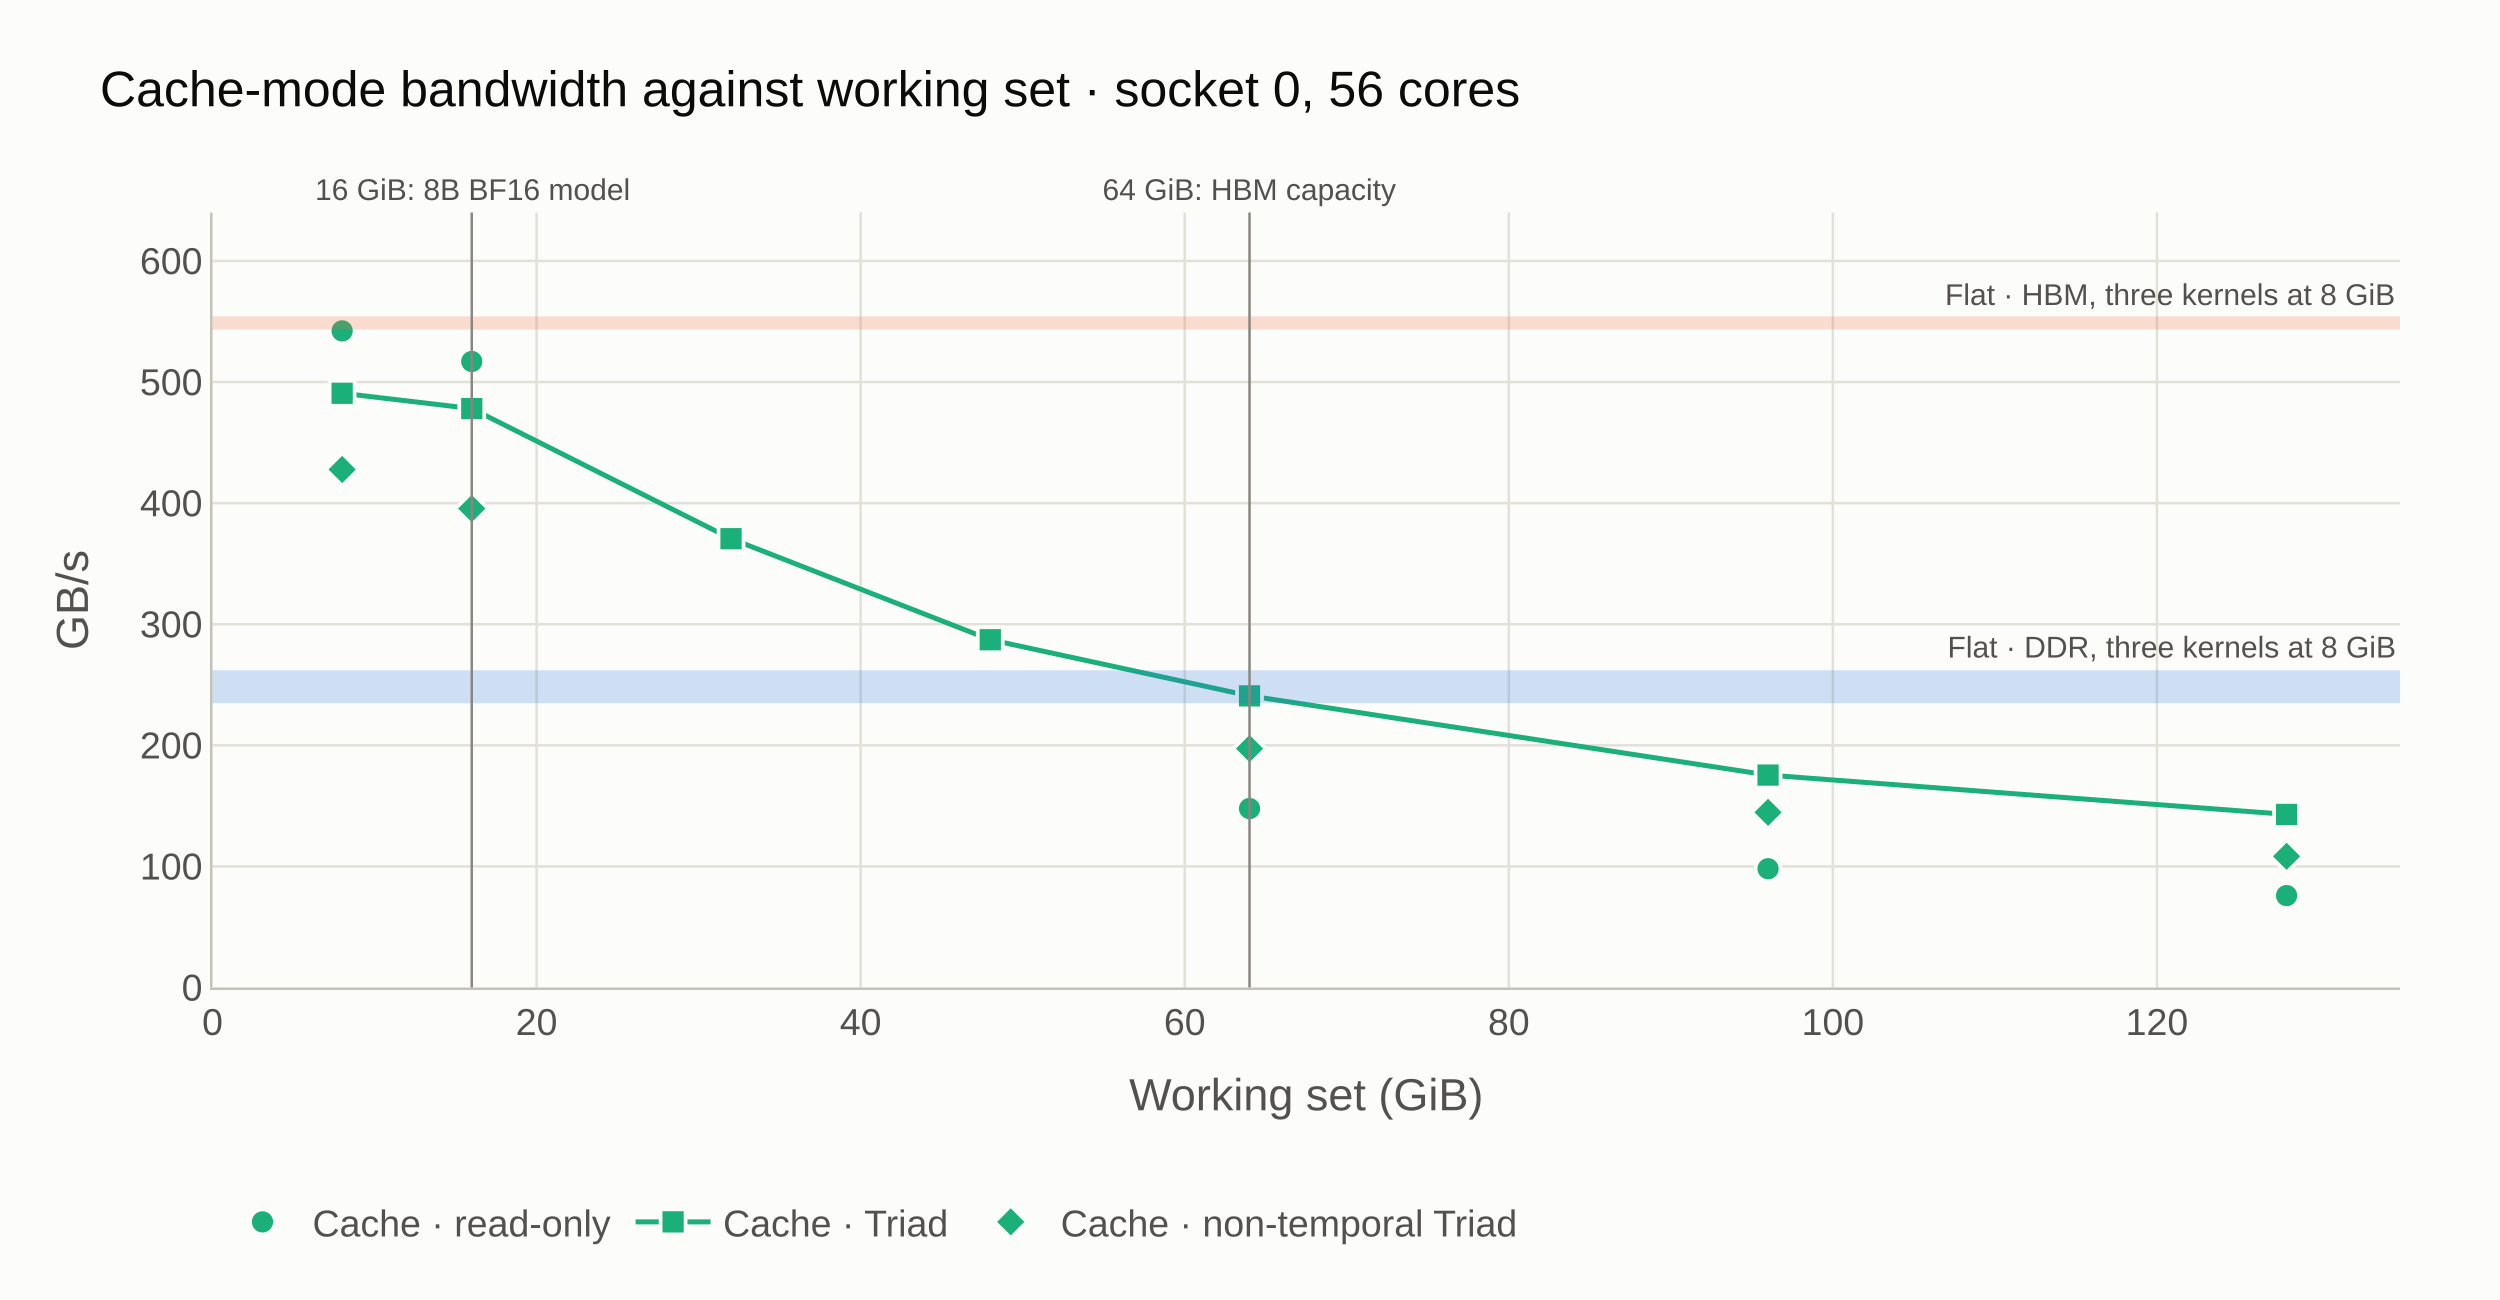
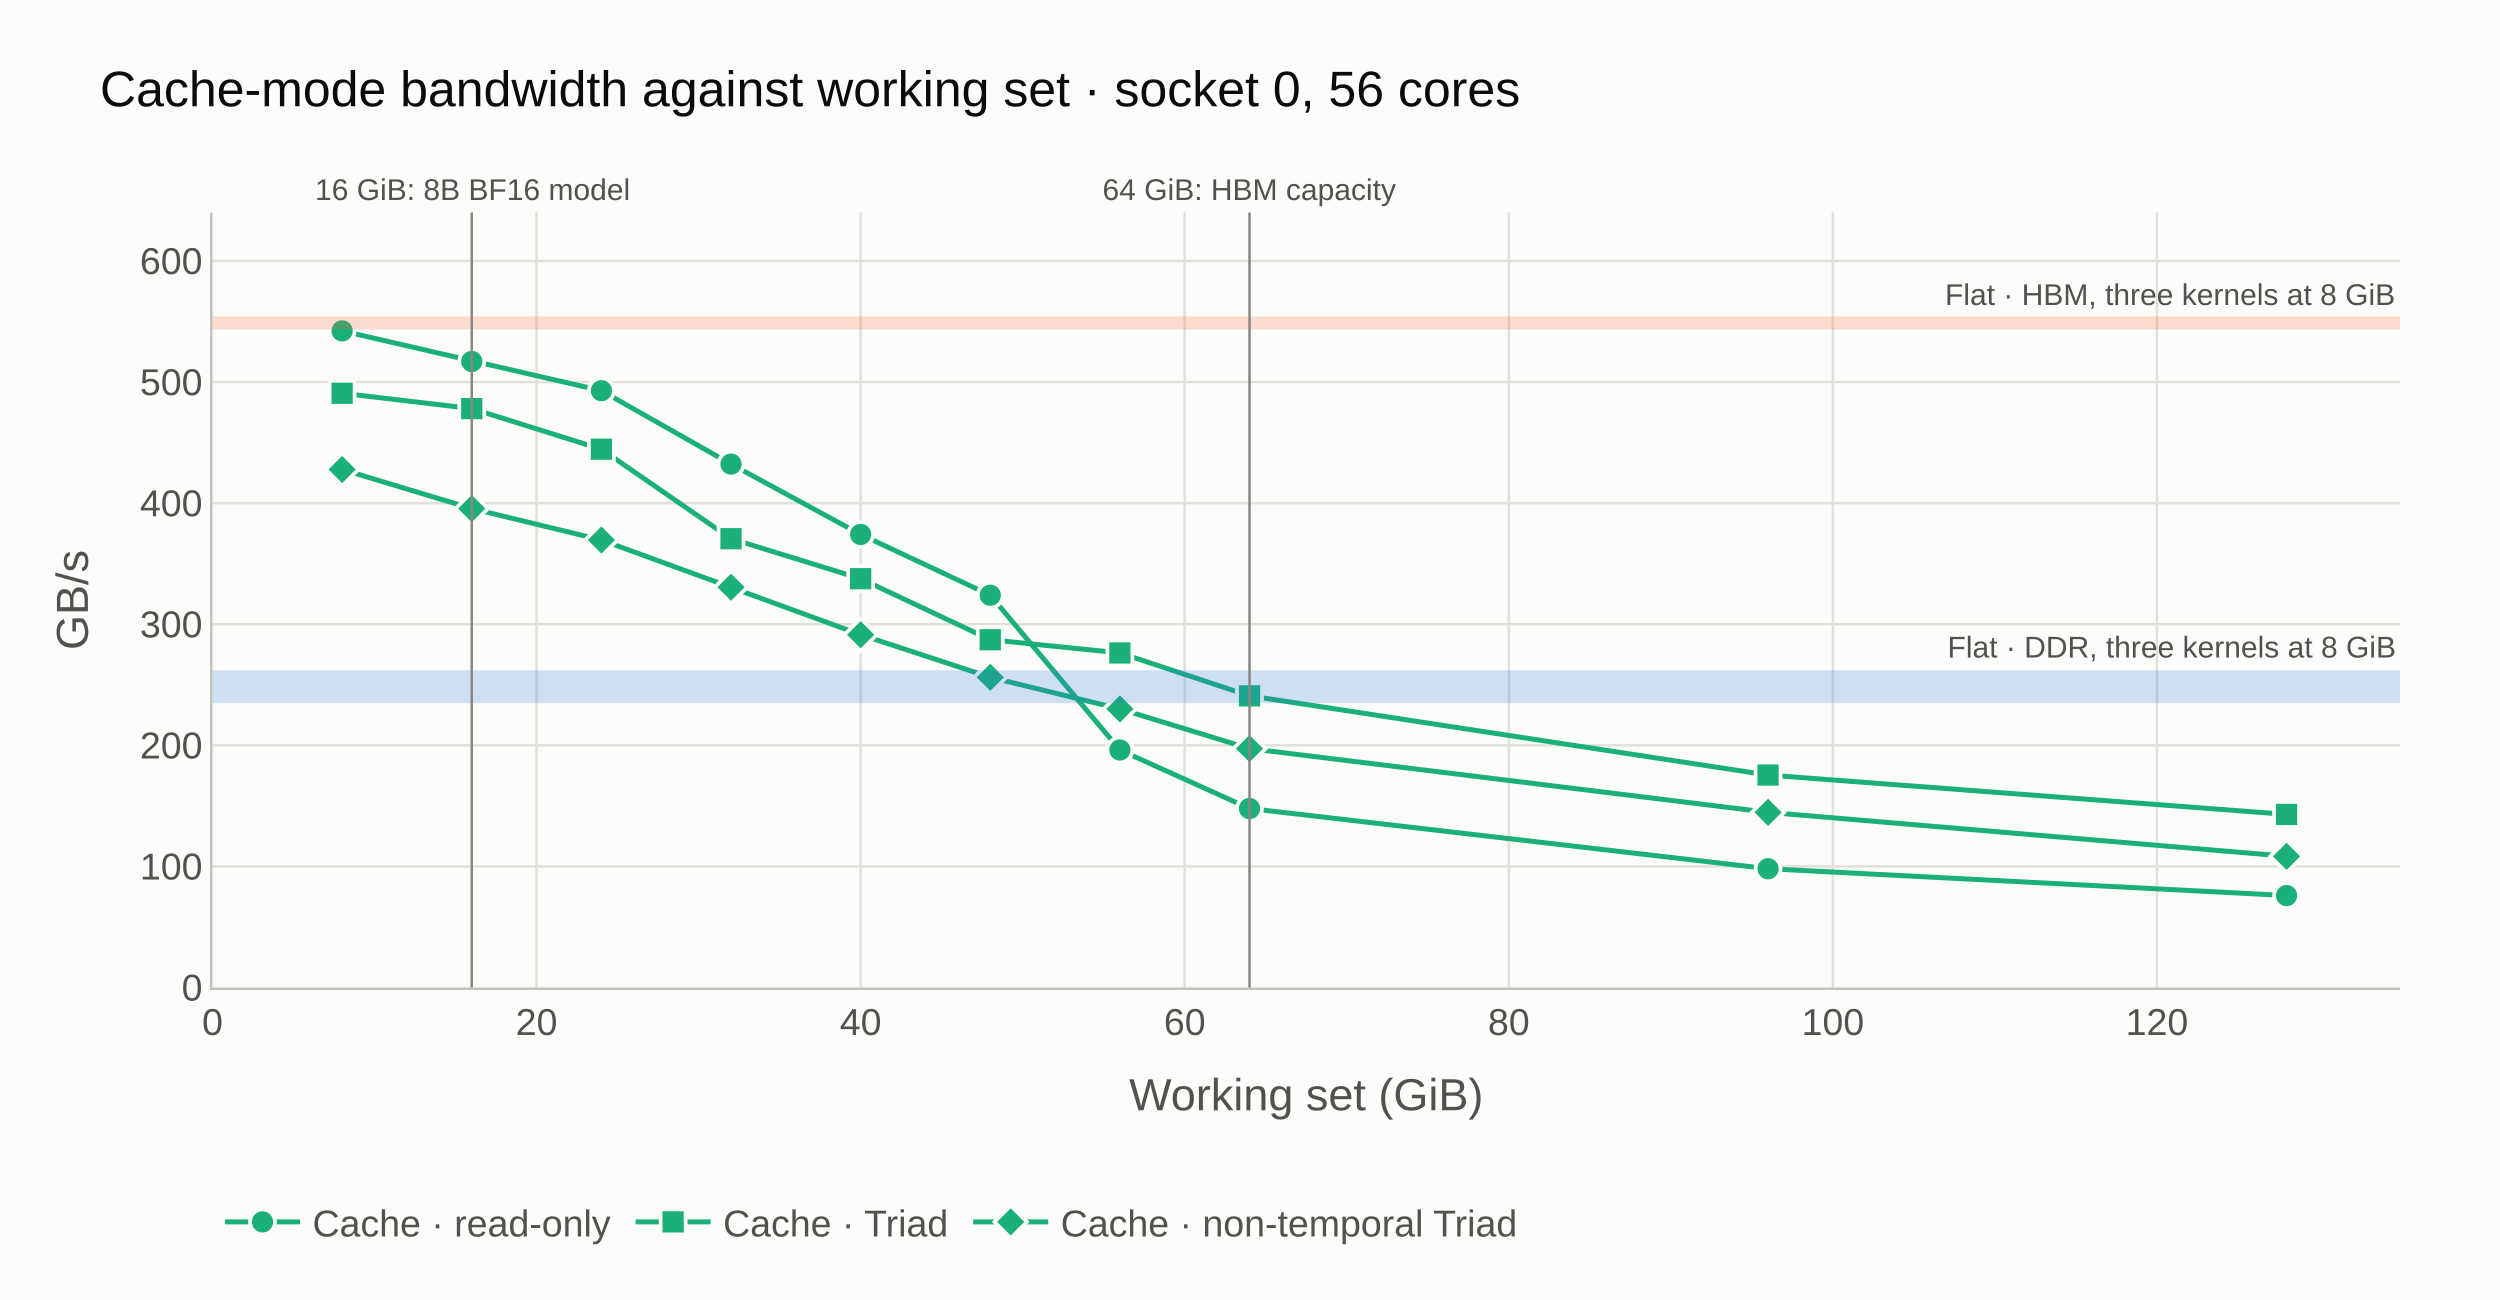
<svg xmlns="http://www.w3.org/2000/svg" class="main-svg" width="1000" height="520" style="" viewBox="0 0 1000 520">
  <rect x="0" y="0" width="1000" height="520" style="fill: rgb(252, 252, 251); fill-opacity: 1;" />
-   <defs id="defs-18e2f0">
+   <defs id="defs-80854f">
    <g class="clips">
-       <clipPath id="clip18e2f0xyplot" class="plotclip">
+       <clipPath id="clip80854fxyplot" class="plotclip">
        <rect width="875" height="310" />
      </clipPath>
-       <clipPath class="axesclip" id="clip18e2f0x">
+       <clipPath class="axesclip" id="clip80854fx">
        <rect x="85" y="0" width="875" height="520" />
      </clipPath>
-       <clipPath class="axesclip" id="clip18e2f0y">
+       <clipPath class="axesclip" id="clip80854fy">
        <rect x="0" y="85" width="1000" height="310" />
      </clipPath>
-       <clipPath class="axesclip" id="clip18e2f0xy">
+       <clipPath class="axesclip" id="clip80854fxy">
        <rect x="85" y="85" width="875" height="310" />
      </clipPath>
    </g>
    <g class="gradients" />
    <g class="patterns" />
  </defs>
  <g class="bglayer" />
  <g class="layer-below">
    <g class="imagelayer" />
    <g class="shapelayer" />
  </g>
  <g class="cartesianlayer">
    <g class="subplot xy">
      <g class="layer-subplot">
        <g class="shapelayer" />
        <g class="imagelayer" />
      </g>
      <g class="minor-gridlayer">
        <g class="x" />
        <g class="y" />
      </g>
      <g class="gridlayer">
        <g class="x">
          <path class="xgrid crisp" transform="translate(214.63,0)" d="M0,85v310" style="stroke: rgb(225, 224, 217); stroke-opacity: 1; stroke-width: 1px;" />
          <path class="xgrid crisp" transform="translate(344.26,0)" d="M0,85v310" style="stroke: rgb(225, 224, 217); stroke-opacity: 1; stroke-width: 1px;" />
          <path class="xgrid crisp" transform="translate(473.89,0)" d="M0,85v310" style="stroke: rgb(225, 224, 217); stroke-opacity: 1; stroke-width: 1px;" />
          <path class="xgrid crisp" transform="translate(603.52,0)" d="M0,85v310" style="stroke: rgb(225, 224, 217); stroke-opacity: 1; stroke-width: 1px;" />
          <path class="xgrid crisp" transform="translate(733.15,0)" d="M0,85v310" style="stroke: rgb(225, 224, 217); stroke-opacity: 1; stroke-width: 1px;" />
          <path class="xgrid crisp" transform="translate(862.78,0)" d="M0,85v310" style="stroke: rgb(225, 224, 217); stroke-opacity: 1; stroke-width: 1px;" />
        </g>
        <g class="y">
          <path class="ygrid crisp" transform="translate(0,346.56)" d="M85,0h875" style="stroke: rgb(225, 224, 217); stroke-opacity: 1; stroke-width: 1px;" />
          <path class="ygrid crisp" transform="translate(0,298.13)" d="M85,0h875" style="stroke: rgb(225, 224, 217); stroke-opacity: 1; stroke-width: 1px;" />
          <path class="ygrid crisp" transform="translate(0,249.69)" d="M85,0h875" style="stroke: rgb(225, 224, 217); stroke-opacity: 1; stroke-width: 1px;" />
          <path class="ygrid crisp" transform="translate(0,201.25)" d="M85,0h875" style="stroke: rgb(225, 224, 217); stroke-opacity: 1; stroke-width: 1px;" />
          <path class="ygrid crisp" transform="translate(0,152.81)" d="M85,0h875" style="stroke: rgb(225, 224, 217); stroke-opacity: 1; stroke-width: 1px;" />
          <path class="ygrid crisp" transform="translate(0,104.38)" d="M85,0h875" style="stroke: rgb(225, 224, 217); stroke-opacity: 1; stroke-width: 1px;" />
        </g>
      </g>
      <g class="zerolinelayer" />
      <g class="layer-between">
        <g class="shapelayer" />
        <g class="imagelayer" />
      </g>
      <path class="xlines-below" />
      <path class="ylines-below" />
      <g class="overlines-below" />
      <g class="xaxislayer-below" />
      <g class="yaxislayer-below" />
      <g class="overaxes-below" />
      <g class="overplot">
-         <g class="xy" transform="translate(85,85)" clip-path="url(#clip18e2f0xyplot)">
+         <g class="xy" transform="translate(85,85)" clip-path="url(#clip80854fxyplot)">
          <g class="scatterlayer mlayer">
-             <g class="trace scatter tracef518f9" style="stroke-miterlimit: 2; opacity: 1;">
+             <g class="trace scatter trace7feeee" style="stroke-miterlimit: 2; opacity: 1;">
              <g class="fills" />
              <g class="errorbars" />
-               <g class="lines" />
+               <g class="lines">
+                 <path class="js-line" d="M51.85,47.36L155.56,71.28L207.41,100.64L259.26,128.78L311.11,153.09L362.96,214.99L414.81,238.42L622.22,262.49L829.63,273.23" style="vector-effect: none; fill: none; stroke: rgb(27, 175, 122); stroke-opacity: 1; stroke-width: 2px; opacity: 1;" />
+               </g>
              <g class="points">
                <path class="point" transform="translate(51.85,47.36)" d="M5,0A5,5 0 1,1 0,-5A5,5 0 0,1 5,0Z" style="opacity: 1; stroke-width: 1.5px; fill: rgb(27, 175, 122); fill-opacity: 1; stroke: rgb(252, 252, 251); stroke-opacity: 1;" />
                <path class="point" transform="translate(103.7,59.59)" d="M5,0A5,5 0 1,1 0,-5A5,5 0 0,1 5,0Z" style="opacity: 1; stroke-width: 1.5px; fill: rgb(27, 175, 122); fill-opacity: 1; stroke: rgb(252, 252, 251); stroke-opacity: 1;" />
+                 <path class="point" transform="translate(155.56,71.28)" d="M5,0A5,5 0 1,1 0,-5A5,5 0 0,1 5,0Z" style="opacity: 1; stroke-width: 1.5px; fill: rgb(27, 175, 122); fill-opacity: 1; stroke: rgb(252, 252, 251); stroke-opacity: 1;" />
+                 <path class="point" transform="translate(207.41,100.64)" d="M5,0A5,5 0 1,1 0,-5A5,5 0 0,1 5,0Z" style="opacity: 1; stroke-width: 1.5px; fill: rgb(27, 175, 122); fill-opacity: 1; stroke: rgb(252, 252, 251); stroke-opacity: 1;" />
+                 <path class="point" transform="translate(259.26,128.78)" d="M5,0A5,5 0 1,1 0,-5A5,5 0 0,1 5,0Z" style="opacity: 1; stroke-width: 1.5px; fill: rgb(27, 175, 122); fill-opacity: 1; stroke: rgb(252, 252, 251); stroke-opacity: 1;" />
+                 <path class="point" transform="translate(311.11,153.09)" d="M5,0A5,5 0 1,1 0,-5A5,5 0 0,1 5,0Z" style="opacity: 1; stroke-width: 1.5px; fill: rgb(27, 175, 122); fill-opacity: 1; stroke: rgb(252, 252, 251); stroke-opacity: 1;" />
+                 <path class="point" transform="translate(362.96,214.99)" d="M5,0A5,5 0 1,1 0,-5A5,5 0 0,1 5,0Z" style="opacity: 1; stroke-width: 1.5px; fill: rgb(27, 175, 122); fill-opacity: 1; stroke: rgb(252, 252, 251); stroke-opacity: 1;" />
                <path class="point" transform="translate(414.81,238.42)" d="M5,0A5,5 0 1,1 0,-5A5,5 0 0,1 5,0Z" style="opacity: 1; stroke-width: 1.5px; fill: rgb(27, 175, 122); fill-opacity: 1; stroke: rgb(252, 252, 251); stroke-opacity: 1;" />
                <path class="point" transform="translate(622.22,262.49)" d="M5,0A5,5 0 1,1 0,-5A5,5 0 0,1 5,0Z" style="opacity: 1; stroke-width: 1.5px; fill: rgb(27, 175, 122); fill-opacity: 1; stroke: rgb(252, 252, 251); stroke-opacity: 1;" />
                <path class="point" transform="translate(829.63,273.23)" d="M5,0A5,5 0 1,1 0,-5A5,5 0 0,1 5,0Z" style="opacity: 1; stroke-width: 1.5px; fill: rgb(27, 175, 122); fill-opacity: 1; stroke: rgb(252, 252, 251); stroke-opacity: 1;" />
              </g>
              <g class="text" />
            </g>
-             <g class="trace scatter trace8ca764" style="stroke-miterlimit: 2; opacity: 1;">
+             <g class="trace scatter tracefa91dd" style="stroke-miterlimit: 2; opacity: 1;">
              <g class="fills" />
              <g class="errorbars" />
              <g class="lines">
-                 <path class="js-line" d="M51.85,72.31L103.7,78.43L207.41,130.48L311.11,170.9L414.81,193.35L622.22,225.03L829.63,240.77" style="vector-effect: none; fill: none; stroke: rgb(27, 175, 122); stroke-opacity: 1; stroke-width: 2px; opacity: 1;" />
+                 <path class="js-line" d="M51.85,72.31L103.7,78.43L155.56,94.69L207.41,130.48L259.26,146.48L311.11,170.9L362.96,176.18L414.81,193.35L622.22,225.03L829.63,240.77" style="vector-effect: none; fill: none; stroke: rgb(27, 175, 122); stroke-opacity: 1; stroke-width: 2px; opacity: 1;" />
              </g>
              <g class="points">
                <path class="point" transform="translate(51.85,72.31)" d="M5,5H-5V-5H5Z" style="opacity: 1; stroke-width: 1.5px; fill: rgb(27, 175, 122); fill-opacity: 1; stroke: rgb(252, 252, 251); stroke-opacity: 1;" />
                <path class="point" transform="translate(103.7,78.43)" d="M5,5H-5V-5H5Z" style="opacity: 1; stroke-width: 1.5px; fill: rgb(27, 175, 122); fill-opacity: 1; stroke: rgb(252, 252, 251); stroke-opacity: 1;" />
+                 <path class="point" transform="translate(155.56,94.69)" d="M5,5H-5V-5H5Z" style="opacity: 1; stroke-width: 1.5px; fill: rgb(27, 175, 122); fill-opacity: 1; stroke: rgb(252, 252, 251); stroke-opacity: 1;" />
                <path class="point" transform="translate(207.41,130.48)" d="M5,5H-5V-5H5Z" style="opacity: 1; stroke-width: 1.5px; fill: rgb(27, 175, 122); fill-opacity: 1; stroke: rgb(252, 252, 251); stroke-opacity: 1;" />
+                 <path class="point" transform="translate(259.26,146.48)" d="M5,5H-5V-5H5Z" style="opacity: 1; stroke-width: 1.5px; fill: rgb(27, 175, 122); fill-opacity: 1; stroke: rgb(252, 252, 251); stroke-opacity: 1;" />
                <path class="point" transform="translate(311.11,170.9)" d="M5,5H-5V-5H5Z" style="opacity: 1; stroke-width: 1.5px; fill: rgb(27, 175, 122); fill-opacity: 1; stroke: rgb(252, 252, 251); stroke-opacity: 1;" />
+                 <path class="point" transform="translate(362.96,176.18)" d="M5,5H-5V-5H5Z" style="opacity: 1; stroke-width: 1.5px; fill: rgb(27, 175, 122); fill-opacity: 1; stroke: rgb(252, 252, 251); stroke-opacity: 1;" />
                <path class="point" transform="translate(414.81,193.35)" d="M5,5H-5V-5H5Z" style="opacity: 1; stroke-width: 1.5px; fill: rgb(27, 175, 122); fill-opacity: 1; stroke: rgb(252, 252, 251); stroke-opacity: 1;" />
                <path class="point" transform="translate(622.22,225.03)" d="M5,5H-5V-5H5Z" style="opacity: 1; stroke-width: 1.5px; fill: rgb(27, 175, 122); fill-opacity: 1; stroke: rgb(252, 252, 251); stroke-opacity: 1;" />
                <path class="point" transform="translate(829.63,240.77)" d="M5,5H-5V-5H5Z" style="opacity: 1; stroke-width: 1.5px; fill: rgb(27, 175, 122); fill-opacity: 1; stroke: rgb(252, 252, 251); stroke-opacity: 1;" />
              </g>
              <g class="text" />
            </g>
-             <g class="trace scatter tracee90f13" style="stroke-miterlimit: 2; opacity: 1;">
+             <g class="trace scatter traceaa2d5c" style="stroke-miterlimit: 2; opacity: 1;">
              <g class="fills" />
              <g class="errorbars" />
-               <g class="lines" />
+               <g class="lines">
+                 <path class="js-line" d="M51.85,102.79L103.7,118.43L155.56,131.01L259.26,168.89L311.11,185.92L362.96,198.58L414.81,214.44L622.22,239.94L829.63,257.53" style="vector-effect: none; fill: none; stroke: rgb(27, 175, 122); stroke-opacity: 1; stroke-width: 2px; opacity: 1;" />
+               </g>
              <g class="points">
                <path class="point" transform="translate(51.85,102.79)" d="M6.5,0L0,6.5L-6.5,0L0,-6.5Z" style="opacity: 1; stroke-width: 1.5px; fill: rgb(27, 175, 122); fill-opacity: 1; stroke: rgb(252, 252, 251); stroke-opacity: 1;" />
                <path class="point" transform="translate(103.7,118.43)" d="M6.5,0L0,6.5L-6.5,0L0,-6.5Z" style="opacity: 1; stroke-width: 1.5px; fill: rgb(27, 175, 122); fill-opacity: 1; stroke: rgb(252, 252, 251); stroke-opacity: 1;" />
+                 <path class="point" transform="translate(155.56,131.01)" d="M6.5,0L0,6.5L-6.5,0L0,-6.5Z" style="opacity: 1; stroke-width: 1.5px; fill: rgb(27, 175, 122); fill-opacity: 1; stroke: rgb(252, 252, 251); stroke-opacity: 1;" />
+                 <path class="point" transform="translate(207.41,149.88)" d="M6.5,0L0,6.5L-6.5,0L0,-6.5Z" style="opacity: 1; stroke-width: 1.5px; fill: rgb(27, 175, 122); fill-opacity: 1; stroke: rgb(252, 252, 251); stroke-opacity: 1;" />
+                 <path class="point" transform="translate(259.26,168.89)" d="M6.5,0L0,6.5L-6.5,0L0,-6.5Z" style="opacity: 1; stroke-width: 1.5px; fill: rgb(27, 175, 122); fill-opacity: 1; stroke: rgb(252, 252, 251); stroke-opacity: 1;" />
+                 <path class="point" transform="translate(311.11,185.92)" d="M6.5,0L0,6.5L-6.5,0L0,-6.5Z" style="opacity: 1; stroke-width: 1.5px; fill: rgb(27, 175, 122); fill-opacity: 1; stroke: rgb(252, 252, 251); stroke-opacity: 1;" />
+                 <path class="point" transform="translate(362.96,198.58)" d="M6.5,0L0,6.5L-6.5,0L0,-6.5Z" style="opacity: 1; stroke-width: 1.5px; fill: rgb(27, 175, 122); fill-opacity: 1; stroke: rgb(252, 252, 251); stroke-opacity: 1;" />
                <path class="point" transform="translate(414.81,214.44)" d="M6.5,0L0,6.5L-6.5,0L0,-6.5Z" style="opacity: 1; stroke-width: 1.5px; fill: rgb(27, 175, 122); fill-opacity: 1; stroke: rgb(252, 252, 251); stroke-opacity: 1;" />
                <path class="point" transform="translate(622.22,239.94)" d="M6.5,0L0,6.5L-6.5,0L0,-6.5Z" style="opacity: 1; stroke-width: 1.5px; fill: rgb(27, 175, 122); fill-opacity: 1; stroke: rgb(252, 252, 251); stroke-opacity: 1;" />
                <path class="point" transform="translate(829.63,257.53)" d="M6.5,0L0,6.5L-6.5,0L0,-6.5Z" style="opacity: 1; stroke-width: 1.5px; fill: rgb(27, 175, 122); fill-opacity: 1; stroke: rgb(252, 252, 251); stroke-opacity: 1;" />
              </g>
              <g class="text" />
            </g>
          </g>
        </g>
      </g>
      <g class="zerolinelayer-above" />
      <path class="xlines-above crisp" d="M84,395.5H960" style="fill: none; stroke-width: 1px; stroke: rgb(195, 194, 183); stroke-opacity: 1;" />
      <path class="ylines-above crisp" d="M84.5,85V395" style="fill: none; stroke-width: 1px; stroke: rgb(195, 194, 183); stroke-opacity: 1;" />
      <g class="overlines-above" />
      <g class="xaxislayer-above">
        <g class="xtick">
          <text text-anchor="middle" x="0" y="414" transform="translate(85,0)" style="font-family: Arial; font-size: 15px; fill: rgb(82, 81, 78); fill-opacity: 1; white-space: pre;">0</text>
        </g>
        <g class="xtick">
          <text text-anchor="middle" x="0" y="414" style="font-family: Arial; font-size: 15px; fill: rgb(82, 81, 78); fill-opacity: 1; white-space: pre;" transform="translate(214.63,0)">20</text>
        </g>
        <g class="xtick">
          <text text-anchor="middle" x="0" y="414" style="font-family: Arial; font-size: 15px; fill: rgb(82, 81, 78); fill-opacity: 1; white-space: pre;" transform="translate(344.26,0)">40</text>
        </g>
        <g class="xtick">
          <text text-anchor="middle" x="0" y="414" style="font-family: Arial; font-size: 15px; fill: rgb(82, 81, 78); fill-opacity: 1; white-space: pre;" transform="translate(473.89,0)">60</text>
        </g>
        <g class="xtick">
          <text text-anchor="middle" x="0" y="414" style="font-family: Arial; font-size: 15px; fill: rgb(82, 81, 78); fill-opacity: 1; white-space: pre;" transform="translate(603.52,0)">80</text>
        </g>
        <g class="xtick">
          <text text-anchor="middle" x="0" y="414" style="font-family: Arial; font-size: 15px; fill: rgb(82, 81, 78); fill-opacity: 1; white-space: pre;" transform="translate(733.15,0)">100</text>
        </g>
        <g class="xtick">
          <text text-anchor="middle" x="0" y="414" style="font-family: Arial; font-size: 15px; fill: rgb(82, 81, 78); fill-opacity: 1; white-space: pre;" transform="translate(862.78,0)">120</text>
        </g>
      </g>
      <g class="yaxislayer-above">
        <g class="ytick">
          <text text-anchor="end" x="81" y="5.25" transform="translate(0,395)" style="font-family: Arial; font-size: 15px; fill: rgb(82, 81, 78); fill-opacity: 1; white-space: pre;">0</text>
        </g>
        <g class="ytick">
          <text text-anchor="end" x="81" y="5.25" style="font-family: Arial; font-size: 15px; fill: rgb(82, 81, 78); fill-opacity: 1; white-space: pre;" transform="translate(0,346.56)">100</text>
        </g>
        <g class="ytick">
          <text text-anchor="end" x="81" y="5.25" style="font-family: Arial; font-size: 15px; fill: rgb(82, 81, 78); fill-opacity: 1; white-space: pre;" transform="translate(0,298.13)">200</text>
        </g>
        <g class="ytick">
          <text text-anchor="end" x="81" y="5.25" style="font-family: Arial; font-size: 15px; fill: rgb(82, 81, 78); fill-opacity: 1; white-space: pre;" transform="translate(0,249.69)">300</text>
        </g>
        <g class="ytick">
          <text text-anchor="end" x="81" y="5.25" style="font-family: Arial; font-size: 15px; fill: rgb(82, 81, 78); fill-opacity: 1; white-space: pre;" transform="translate(0,201.25)">400</text>
        </g>
        <g class="ytick">
          <text text-anchor="end" x="81" y="5.25" style="font-family: Arial; font-size: 15px; fill: rgb(82, 81, 78); fill-opacity: 1; white-space: pre;" transform="translate(0,152.81)">500</text>
        </g>
        <g class="ytick">
          <text text-anchor="end" x="81" y="5.25" style="font-family: Arial; font-size: 15px; fill: rgb(82, 81, 78); fill-opacity: 1; white-space: pre;" transform="translate(0,104.38)">600</text>
        </g>
      </g>
      <g class="overaxes-above" />
    </g>
  </g>
  <g class="polarlayer" />
  <g class="smithlayer" />
  <g class="ternarylayer" />
  <g class="geolayer" />
  <g class="funnelarealayer" />
  <g class="pielayer" />
  <g class="iciclelayer" />
  <g class="treemaplayer" />
  <g class="sunburstlayer" />
  <g class="glimages" />
-   <defs id="topdefs-18e2f0">
+   <defs id="topdefs-80854f">
    <g class="clips" />
-     <clipPath id="legend18e2f0">
+     <clipPath id="legend80854f">
      <rect width="527" height="33" x="0" y="0" />
    </clipPath>
  </defs>
  <g class="layer-above">
    <g class="imagelayer" />
    <g class="shapelayer">
-       <g class="shape-group" data-index="0" clip-path="url(#clip18e2f0y)">
+       <g class="shape-group" data-index="0" clip-path="url(#clip80854fy)">
        <path data-index="0" fill-rule="evenodd" d="M85,131.79H960V126.55H85Z" style="opacity: 0.22; stroke: rgb(0, 0, 0); stroke-opacity: 0; fill: rgb(235, 104, 52); fill-opacity: 1; stroke-width: 0px;" />
      </g>
-       <g class="shape-group" data-index="1" clip-path="url(#clip18e2f0y)">
+       <g class="shape-group" data-index="1" clip-path="url(#clip80854fy)">
        <path data-index="1" fill-rule="evenodd" d="M85,281.28H960V268.13H85Z" style="opacity: 0.22; stroke: rgb(0, 0, 0); stroke-opacity: 0; fill: rgb(42, 120, 214); fill-opacity: 1; stroke-width: 0px;" />
      </g>
-       <g class="shape-group" data-index="2" clip-path="url(#clip18e2f0x)">
+       <g class="shape-group" data-index="2" clip-path="url(#clip80854fx)">
        <path data-index="2" fill-rule="evenodd" d="M188.7,395L188.7,85" style="opacity: 1; stroke: rgb(137, 135, 129); stroke-opacity: 1; fill: rgb(0, 0, 0); fill-opacity: 0; stroke-width: 1px;" />
      </g>
-       <g class="shape-group" data-index="3" clip-path="url(#clip18e2f0x)">
+       <g class="shape-group" data-index="3" clip-path="url(#clip80854fx)">
        <path data-index="3" fill-rule="evenodd" d="M499.81,395L499.81,85" style="opacity: 1; stroke: rgb(137, 135, 129); stroke-opacity: 1; fill: rgb(0, 0, 0); fill-opacity: 0; stroke-width: 1px;" />
      </g>
    </g>
  </g>
  <g class="infolayer">
    <g class="legend" pointer-events="all" transform="translate(85,472.5)">
      <rect class="bg" shape-rendering="crispEdges" style="stroke: rgb(68, 68, 68); stroke-opacity: 1; fill: rgb(252, 252, 251); fill-opacity: 1; stroke-width: 0px;" width="527" height="33" x="0" y="0" />
-       <g class="scrollbox" transform="" clip-path="url(#legend18e2f0)">
+       <g class="scrollbox" transform="" clip-path="url(#legend80854f)">
        <g class="groups">
          <g class="traces" transform="translate(0,16.25)" style="opacity: 1;">
            <text class="legendtext" text-anchor="start" x="40" y="5.85" style="font-family: Arial; font-size: 15px; fill: rgb(82, 81, 78); fill-opacity: 1; white-space: pre;">Cache · read-only</text>
            <g class="layers" style="opacity: 1;">
              <g class="legendfill" />
-               <g class="legendlines" />
+               <g class="legendlines">
+                 <path class="js-line" d="M5,0h30" style="fill: none; stroke: rgb(27, 175, 122); stroke-opacity: 1; stroke-width: 2px;" />
+               </g>
              <g class="legendsymbols">
                <g class="legendpoints">
                  <path class="scatterpts" transform="translate(20,0)" d="M5,0A5,5 0 1,1 0,-5A5,5 0 0,1 5,0Z" style="opacity: 1; stroke-width: 1.5px; fill: rgb(27, 175, 122); fill-opacity: 1; stroke: rgb(252, 252, 251); stroke-opacity: 1;" />
                </g>
              </g>
            </g>
            <rect class="legendtoggle" x="0" y="-11.25" width="161.734" height="22.5" style="fill: rgb(0, 0, 0); fill-opacity: 0;" />
          </g>
          <g class="traces" transform="translate(164.2344,16.25)" style="opacity: 1;">
            <text class="legendtext" text-anchor="start" x="40" y="5.85" style="font-family: Arial; font-size: 15px; fill: rgb(82, 81, 78); fill-opacity: 1; white-space: pre;">Cache · Triad</text>
            <g class="layers" style="opacity: 1;">
              <g class="legendfill" />
              <g class="legendlines">
                <path class="js-line" d="M5,0h30" style="fill: none; stroke: rgb(27, 175, 122); stroke-opacity: 1; stroke-width: 2px;" />
              </g>
              <g class="legendsymbols">
                <g class="legendpoints">
                  <path class="scatterpts" transform="translate(20,0)" d="M5,5H-5V-5H5Z" style="opacity: 1; stroke-width: 1.5px; fill: rgb(27, 175, 122); fill-opacity: 1; stroke: rgb(252, 252, 251); stroke-opacity: 1;" />
                </g>
              </g>
            </g>
            <rect class="legendtoggle" x="0" y="-11.25" width="132.547" height="22.5" style="fill: rgb(0, 0, 0); fill-opacity: 0;" />
          </g>
          <g class="traces" transform="translate(299.2812,16.25)" style="opacity: 1;">
            <text class="legendtext" text-anchor="start" x="40" y="5.85" style="font-family: Arial; font-size: 15px; fill: rgb(82, 81, 78); fill-opacity: 1; white-space: pre;">Cache · non-temporal Triad</text>
            <g class="layers" style="opacity: 1;">
              <g class="legendfill" />
-               <g class="legendlines" />
+               <g class="legendlines">
+                 <path class="js-line" d="M5,0h30" style="fill: none; stroke: rgb(27, 175, 122); stroke-opacity: 1; stroke-width: 2px;" />
+               </g>
              <g class="legendsymbols">
                <g class="legendpoints">
                  <path class="scatterpts" transform="translate(20,0)" d="M6.5,0L0,6.5L-6.5,0L0,-6.5Z" style="opacity: 1; stroke-width: 1.5px; fill: rgb(27, 175, 122); fill-opacity: 1; stroke: rgb(252, 252, 251); stroke-opacity: 1;" />
                </g>
              </g>
            </g>
            <rect class="legendtoggle" x="0" y="-11.25" width="225.094" height="22.5" style="fill: rgb(0, 0, 0); fill-opacity: 0;" />
          </g>
        </g>
      </g>
      <rect class="scrollbar" rx="20" ry="3" width="0" height="0" style="fill: rgb(128, 139, 164); fill-opacity: 1;" x="0" y="0" />
    </g>
    <g class="g-gtitle">
      <text class="gtitle" x="40" y="42.5" text-anchor="start" dy="0em" style="opacity: 1; font-family: Arial; font-size: 20px; fill: rgb(11, 11, 11); fill-opacity: 1; white-space: pre;">Cache-mode bandwidth against working set · socket 0, 56 cores</text>
    </g>
    <g class="g-xtitle">
      <text class="xtitle" x="522.5" y="444.1" text-anchor="middle" style="opacity: 1; font-family: Arial; font-size: 18px; fill: rgb(82, 81, 78); fill-opacity: 1; white-space: pre;">Working set (GiB)</text>
    </g>
    <g class="g-ytitle">
      <text class="ytitle" transform="rotate(-90,35.16875,240)" x="35.169" y="240" text-anchor="middle" style="opacity: 1; font-family: Arial; font-size: 18px; fill: rgb(82, 81, 78); fill-opacity: 1; white-space: pre;">GB/s</text>
    </g>
    <g class="annotation" data-index="0" style="opacity: 1;">
      <g class="annotation-text-g" transform="rotate(0,868,117.55)">
        <g class="cursor-pointer" transform="translate(776,109)">
          <rect class="bg" x="0.5" y="0.5" width="183" height="17" style="stroke-width: 1px; stroke: rgb(0, 0, 0); stroke-opacity: 0; fill: rgb(0, 0, 0); fill-opacity: 0;" />
          <text class="annotation-text" text-anchor="middle" x="92.031" y="13" style="font-family: Arial; font-size: 12px; fill: rgb(82, 81, 78); fill-opacity: 1; white-space: pre;">Flat · HBM, three kernels at 8 GiB</text>
        </g>
      </g>
    </g>
    <g class="annotation" data-index="1" style="opacity: 1;">
      <g class="annotation-text-g" transform="rotate(0,868.5,259.13)">
        <g class="cursor-pointer" transform="translate(777,250)">
          <rect class="bg" x="0.5" y="0.5" width="182" height="17" style="stroke-width: 1px; stroke: rgb(0, 0, 0); stroke-opacity: 0; fill: rgb(0, 0, 0); fill-opacity: 0;" />
          <text class="annotation-text" text-anchor="middle" x="91.695" y="13" style="font-family: Arial; font-size: 12px; fill: rgb(82, 81, 78); fill-opacity: 1; white-space: pre;">Flat · DDR, three kernels at 8 GiB</text>
        </g>
      </g>
    </g>
    <g class="annotation" data-index="2" style="opacity: 1;">
      <g class="annotation-text-g" transform="rotate(0,188.7,76)">
        <g class="cursor-pointer" transform="translate(124,67)">
          <rect class="bg" x="0.5" y="0.5" width="129" height="17" style="stroke-width: 1px; stroke: rgb(0, 0, 0); stroke-opacity: 0; fill: rgb(0, 0, 0); fill-opacity: 0;" />
          <text class="annotation-text" text-anchor="middle" x="65.039" y="13" style="font-family: Arial; font-size: 12px; fill: rgb(82, 81, 78); fill-opacity: 1; white-space: pre;">16 GiB: 8B BF16 model</text>
        </g>
      </g>
    </g>
    <g class="annotation" data-index="3" style="opacity: 1;">
      <g class="annotation-text-g" transform="rotate(0,499.81,76)">
        <g class="cursor-pointer" transform="translate(439,67)">
          <rect class="bg" x="0.5" y="0.5" width="120" height="17" style="stroke-width: 1px; stroke: rgb(0, 0, 0); stroke-opacity: 0; fill: rgb(0, 0, 0); fill-opacity: 0;" />
          <text class="annotation-text" text-anchor="middle" x="60.688" y="13" style="font-family: Arial; font-size: 12px; fill: rgb(82, 81, 78); fill-opacity: 1; white-space: pre;">64 GiB: HBM capacity</text>
        </g>
      </g>
    </g>
  </g>
</svg>
